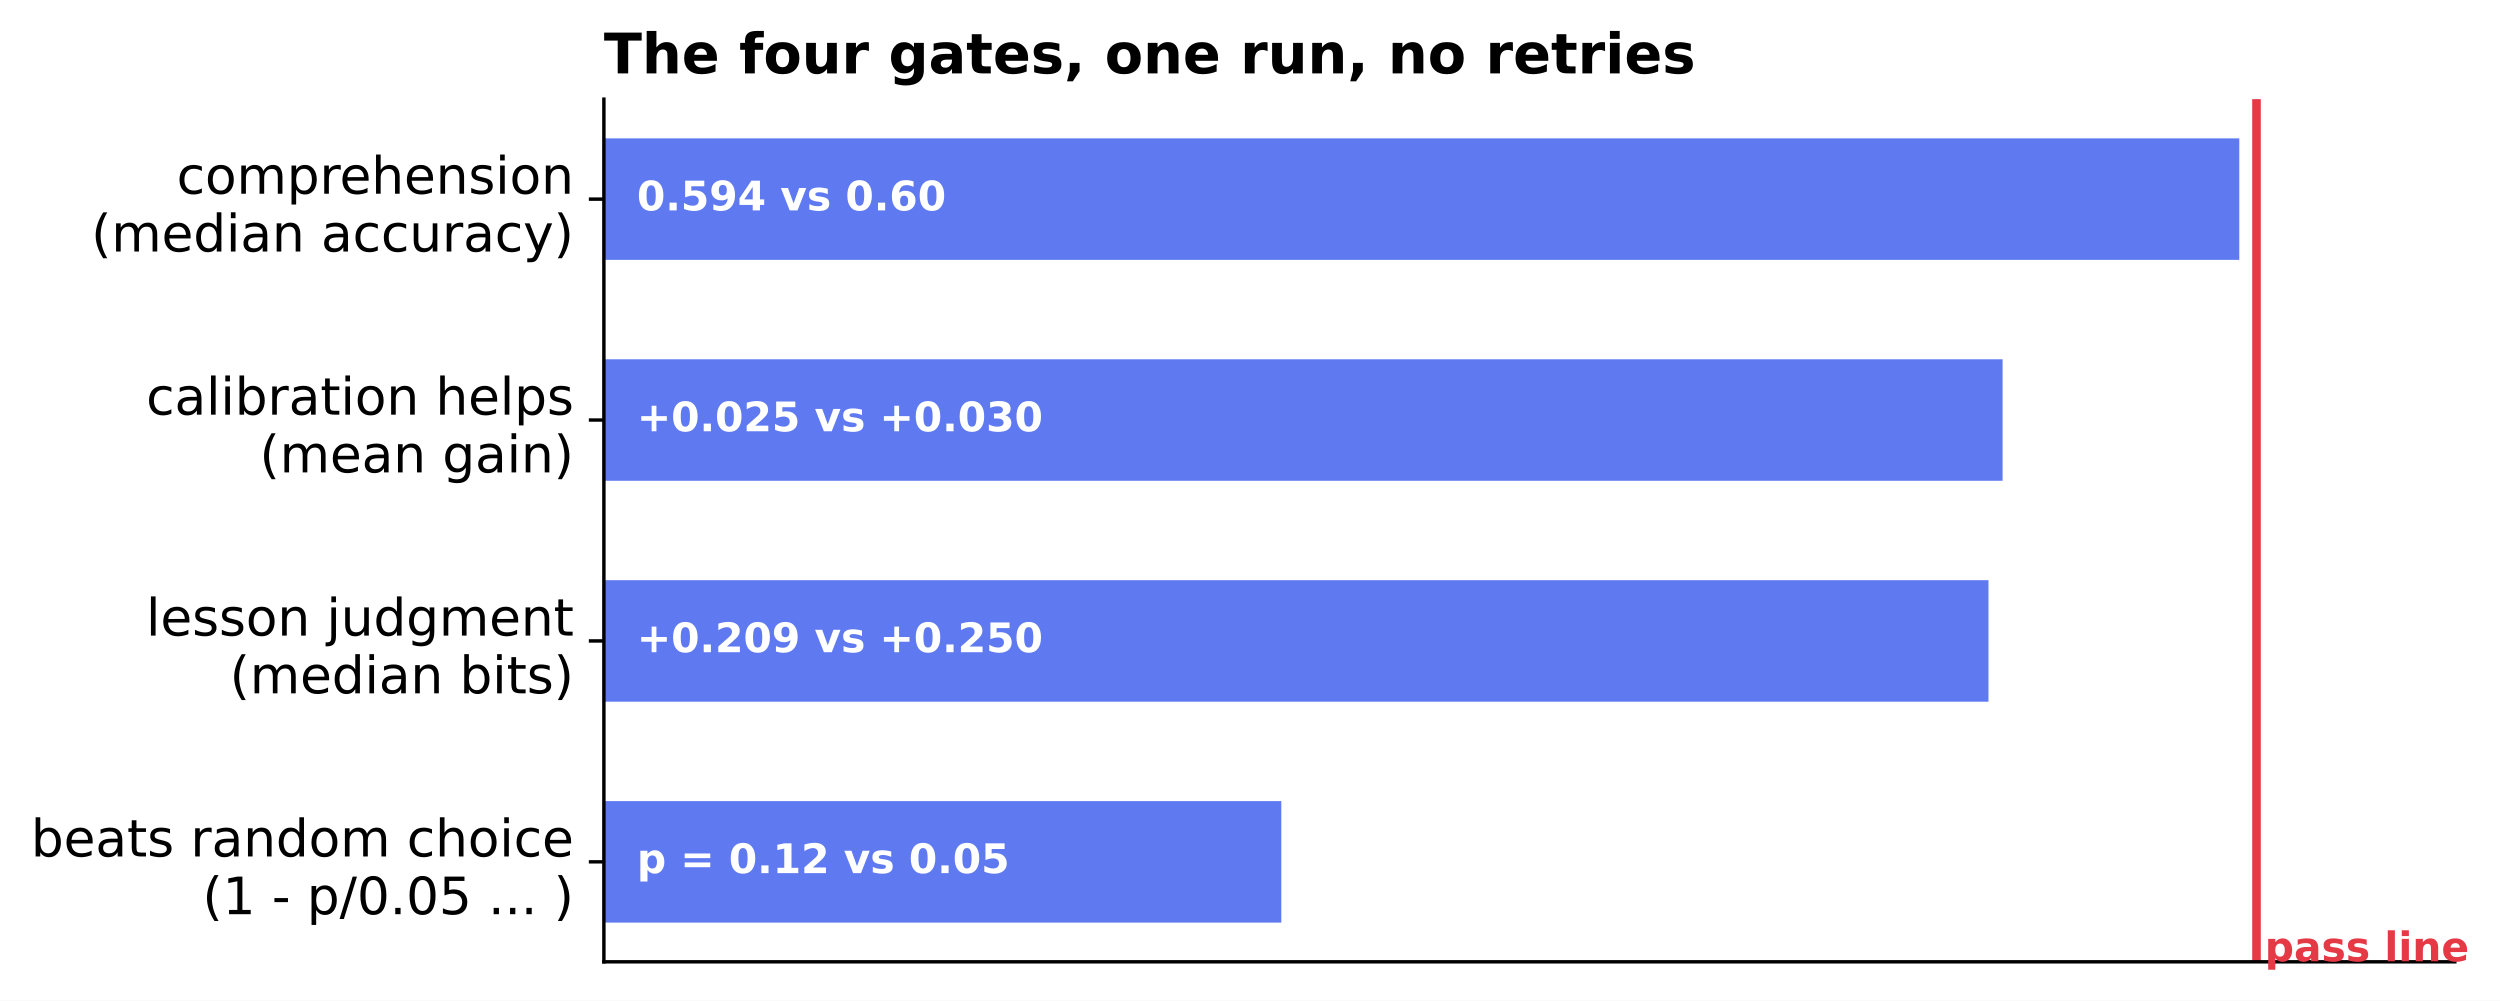
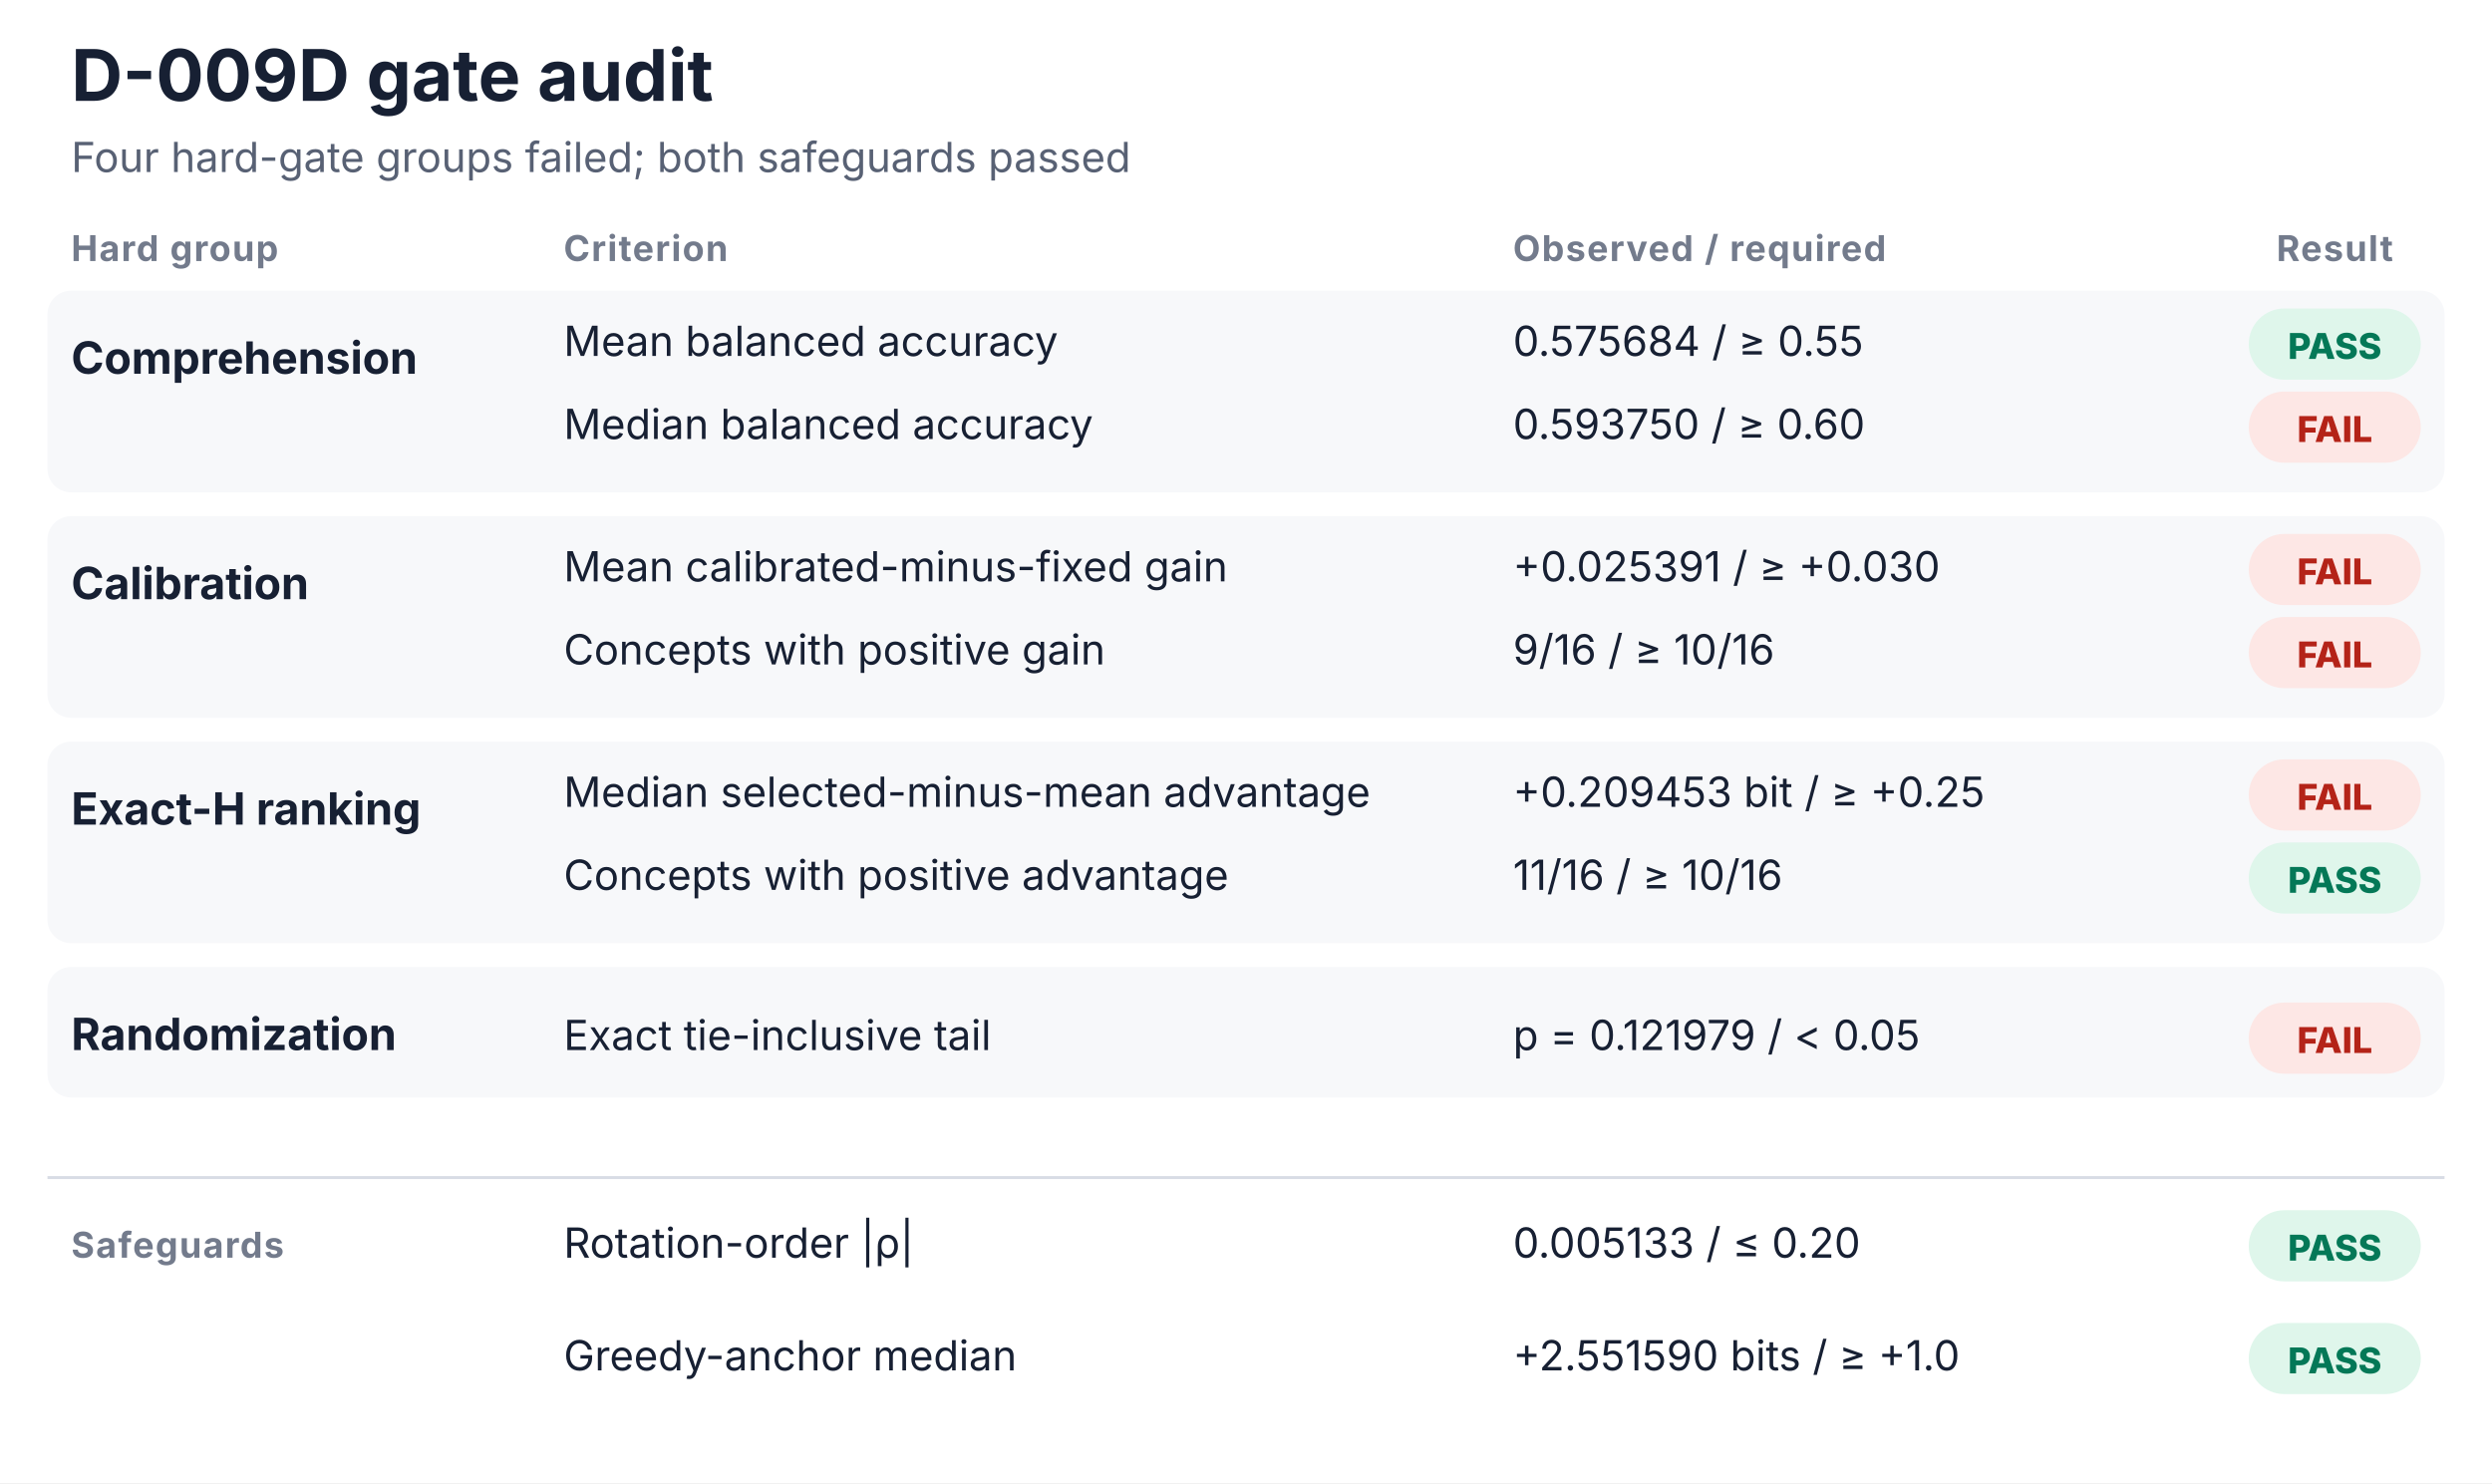
- <svg xmlns="http://www.w3.org/2000/svg" xmlns:xlink="http://www.w3.org/1999/xlink" width="581.819pt" height="232.886pt" viewBox="0 0 581.819 232.886" version="1.1">
-   <defs>
-     <style type="text/css">*{stroke-linejoin: round; stroke-linecap: butt}</style>
-   </defs>
-   <g id="figure_1">
-     <g id="patch_1">
-       <path d="M 0 232.886  L 581.819 232.886  L 581.819 0  L 0 0  z " style="fill: #ffffff" />
-     </g>
-     <g id="axes_1">
-       <g id="patch_2">
-         <path d="M 140.541 223.839  L 571.303 223.839  L 571.303 23.078  L 140.541 23.078  z " style="fill: #ffffff" />
-       </g>
-       <g id="patch_3">
-         <path d="M 140.541 32.203  L 521.143 32.203  L 521.143 60.48  L 140.541 60.48  z " clip-path="url(#pe56a9fcc66)" style="fill: #4361ee; opacity: 0.85" />
-       </g>
-       <g id="patch_4">
-         <path d="M 140.541 83.615  L 466.061 83.615  L 466.061 111.891  L 140.541 111.891  z " clip-path="url(#pe56a9fcc66)" style="fill: #4361ee; opacity: 0.85" />
-       </g>
-       <g id="patch_5">
-         <path d="M 140.541 135.026  L 462.771 135.026  L 462.771 163.302  L 140.541 163.302  z " clip-path="url(#pe56a9fcc66)" style="fill: #4361ee; opacity: 0.85" />
-       </g>
-       <g id="patch_6">
-         <path d="M 140.541 186.437  L 298.195 186.437  L 298.195 214.713  L 140.541 214.713  z " clip-path="url(#pe56a9fcc66)" style="fill: #4361ee; opacity: 0.85" />
-       </g>
-       <g id="matplotlib.axis_1" />
-       <g id="matplotlib.axis_2">
-         <g id="ytick_1">
-           <g id="line2d_1">
-             <defs>
-               <path id="m6c9c922339" d="M 0 0  L -3.5 0  " style="stroke: #000000; stroke-width: 0.8" />
-             </defs>
-             <g>
-               <use xlink:href="#m6c9c922339" x="140.541" y="46.342" style="stroke: #000000; stroke-width: 0.8" />
-             </g>
-           </g>
-           <g id="text_1">
-             <text style="font-size: 12px; font-family: 'DejaVu Sans'" transform="translate(41.12062 45.09372)">comprehension</text>
-             <text style="font-size: 12px; font-family: 'DejaVu Sans'" transform="translate(21.23813 58.53109)">(median accuracy)</text>
-           </g>
-         </g>
-         <g id="ytick_2">
-           <g id="line2d_2">
-             <g>
-               <use xlink:href="#m6c9c922339" x="140.541" y="97.753" style="stroke: #000000; stroke-width: 0.8" />
-             </g>
-           </g>
-           <g id="text_2">
-             <text style="font-size: 12px; font-family: 'DejaVu Sans'" transform="translate(34.02562 96.5049)">calibration helps</text>
-             <text style="font-size: 12px; font-family: 'DejaVu Sans'" transform="translate(60.42188 109.9423)">(mean gain)</text>
-           </g>
-         </g>
-         <g id="ytick_3">
-           <g id="line2d_3">
-             <g>
-               <use xlink:href="#m6c9c922339" x="140.541" y="149.164" style="stroke: #000000; stroke-width: 0.8" />
-             </g>
-           </g>
-           <g id="text_3">
-             <text style="font-size: 12px; font-family: 'DejaVu Sans'" transform="translate(34.00312 147.9161)">lesson judgment</text>
-             <text style="font-size: 12px; font-family: 'DejaVu Sans'" transform="translate(53.47313 161.3535)">(median bits)</text>
-           </g>
-         </g>
-         <g id="ytick_4">
-           <g id="line2d_4">
-             <g>
-               <use xlink:href="#m6c9c922339" x="140.541" y="200.575" style="stroke: #000000; stroke-width: 0.8" />
-             </g>
-           </g>
-           <g id="text_4">
-             <text style="font-size: 12px; font-family: 'DejaVu Sans'" transform="translate(7.2 199.3273)">beats random choice</text>
-             <text style="font-size: 12px; font-family: 'DejaVu Sans'" transform="translate(47.1375 212.7646)">(1 - p/0.05 ... )</text>
-           </g>
-         </g>
-       </g>
-       <g id="line2d_5">
-         <path d="M 525.15 223.839  L 525.15 23.078  " clip-path="url(#pe56a9fcc66)" style="fill: none; stroke: #e63946; stroke-width: 2; stroke-linecap: square" />
-       </g>
-       <g id="patch_7">
-         <path d="M 140.541 223.839  L 140.541 23.078  " style="fill: none; stroke: #000000; stroke-width: 0.8; stroke-linejoin: miter; stroke-linecap: square" />
-       </g>
-       <g id="patch_8">
-         <path d="M 140.541 223.839  L 571.303 223.839  " style="fill: none; stroke: #000000; stroke-width: 0.8; stroke-linejoin: miter; stroke-linecap: square" />
-       </g>
-       <g id="text_5">
-         <text style="font-weight: 700; font-size: 9.5px; font-family: 'DejaVu Sans'; text-anchor: start; fill: #e63946" x="527.073" y="223.71" transform="rotate(-0 527.0729 223.7101)">pass line</text>
-       </g>
-       <g id="text_6">
-         <text style="font-weight: 700; font-size: 9.5px; font-family: 'DejaVu Sans'; text-anchor: start; fill: #ffffff" x="148.233" y="48.963" transform="rotate(-0 148.2334 48.96294)">0.594 vs 0.60</text>
-       </g>
-       <g id="text_7">
-         <text style="font-weight: 700; font-size: 9.5px; font-family: 'DejaVu Sans'; text-anchor: start; fill: #ffffff" x="148.233" y="100.374" transform="rotate(-0 148.2334 100.3741)">+0.025 vs +0.030</text>
-       </g>
-       <g id="text_8">
-         <text style="font-weight: 700; font-size: 9.5px; font-family: 'DejaVu Sans'; text-anchor: start; fill: #ffffff" x="148.233" y="151.785" transform="rotate(-0 148.2334 151.7853)">+0.209 vs +0.250</text>
-       </g>
-       <g id="text_9">
-         <text style="font-weight: 700; font-size: 9.5px; font-family: 'DejaVu Sans'; text-anchor: start; fill: #ffffff" x="148.233" y="203.196" transform="rotate(-0 148.2334 203.1965)">p = 0.12 vs 0.05</text>
-       </g>
-       <g id="text_10">
-         <text style="font-weight: 700; font-size: 13px; font-family: 'DejaVu Sans'; text-anchor: start" x="140.541" y="17.078" transform="rotate(-0 140.5412 17.07797)">The four gates, one run, no retries</text>
-       </g>
-     </g>
-   </g>
-   <defs>
-     <clipPath id="pe56a9fcc66">
-       <rect x="140.541" y="23.078" width="430.762" height="200.761" />
-     </clipPath>
-   </defs>
+ <svg xmlns="http://www.w3.org/2000/svg" width="840" height="500" viewBox="0 0 840 500" role="img" aria-labelledby="title desc">
+   <style>
+     text { font-family: Inter, ui-sans-serif, system-ui, -apple-system, BlinkMacSystemFont, "Segoe UI", sans-serif; fill: #172033; }
+     .title { font-size: 24px; font-weight: 700; }
+     .subtitle { font-size: 14px; fill: #586174; }
+     .header { font-size: 12px; font-weight: 700; fill: #737b8c; letter-spacing: .04em; text-transform: uppercase; }
+     .group { font-size: 15px; font-weight: 700; }
+     .measure, .value { font-size: 14px; }
+     .value { font-variant-numeric: tabular-nums; }
+     .status { font-size: 12px; font-weight: 800; text-anchor: middle; }
+     .pass { fill: #047857; }
+     .fail { fill: #b42318; }
+   </style>
+   <rect width="840" height="500" fill="#ffffff" />
+   <text x="24" y="34" class="title">D-009D gate audit</text>
+   <text x="24" y="58" class="subtitle">Four hard-gate groups failed; both safeguards passed</text>
+   <text x="24" y="88" class="header">Hard group</text>
+   <text x="190" y="88" class="header">Criterion</text>
+   <text x="510" y="88" class="header">Observed / required</text>
+   <text x="787" y="88" class="header" text-anchor="middle">Result</text>
+   <rect x="16" y="98" width="808" height="68" rx="8" fill="#f7f8fa" />
+   <text x="24" y="126" class="group">Comprehension</text>
+   <text x="190" y="120" class="measure">Mean balanced accuracy</text>
+   <text x="510" y="120" class="value">0.575684 / ≥ 0.55</text>
+   <rect x="758" y="104" width="58" height="24" rx="12" fill="#dff6eb" />
+   <text x="787" y="121" class="status pass">PASS</text>
+   <text x="190" y="148" class="measure">Median balanced accuracy</text>
+   <text x="510" y="148" class="value">0.593750 / ≥ 0.60</text>
+   <rect x="758" y="132" width="58" height="24" rx="12" fill="#fde7e5" />
+   <text x="787" y="149" class="status fail">FAIL</text>
+   <rect x="16" y="174" width="808" height="68" rx="8" fill="#f7f8fa" />
+   <text x="24" y="202" class="group">Calibration</text>
+   <text x="190" y="196" class="measure">Mean calibrated-minus-fixed gain</text>
+   <text x="510" y="196" class="value">+0.025391 / ≥ +0.030</text>
+   <rect x="758" y="180" width="58" height="24" rx="12" fill="#fde7e5" />
+   <text x="787" y="197" class="status fail">FAIL</text>
+   <text x="190" y="224" class="measure">Concepts with positive gain</text>
+   <text x="510" y="224" class="value">9/16 / ≥ 10/16</text>
+   <rect x="758" y="208" width="58" height="24" rx="12" fill="#fde7e5" />
+   <text x="787" y="225" class="status fail">FAIL</text>
+   <rect x="16" y="250" width="808" height="68" rx="8" fill="#f7f8fa" />
+   <text x="24" y="278" class="group">Exact-H ranking</text>
+   <text x="190" y="272" class="measure">Median selected-minus-mean advantage</text>
+   <text x="510" y="272" class="value">+0.209453 bit / ≥ +0.25</text>
+   <rect x="758" y="256" width="58" height="24" rx="12" fill="#fde7e5" />
+   <text x="787" y="273" class="status fail">FAIL</text>
+   <text x="190" y="300" class="measure">Concepts with positive advantage</text>
+   <text x="510" y="300" class="value">11/16 / ≥ 10/16</text>
+   <rect x="758" y="284" width="58" height="24" rx="12" fill="#dff6eb" />
+   <text x="787" y="301" class="status pass">PASS</text>
+   <rect x="16" y="326" width="808" height="44" rx="8" fill="#f7f8fa" />
+   <text x="24" y="354" class="group">Randomization</text>
+   <text x="190" y="354" class="measure">Exact tie-inclusive tail</text>
+   <text x="510" y="354" class="value">p = 0.121979 / &lt; 0.05</text>
+   <rect x="758" y="338" width="58" height="24" rx="12" fill="#fde7e5" />
+   <text x="787" y="355" class="status fail">FAIL</text>
+   <line x1="16" y1="397" x2="824" y2="397" stroke="#d8dce5" />
+   <text x="24" y="424" class="header">Safeguards</text>
+   <text x="190" y="424" class="measure">Rotation-order |ρ|</text>
+   <text x="510" y="424" class="value">0.005133 / ≤ 0.20</text>
+   <rect x="758" y="408" width="58" height="24" rx="12" fill="#dff6eb" />
+   <text x="787" y="425" class="status pass">PASS</text>
+   <text x="190" y="462" class="measure">Greedy-anchor median</text>
+   <text x="510" y="462" class="value">+2.551590 bits / ≥ +1.0</text>
+   <rect x="758" y="446" width="58" height="24" rx="12" fill="#dff6eb" />
+   <text x="787" y="463" class="status pass">PASS</text>
</svg>
